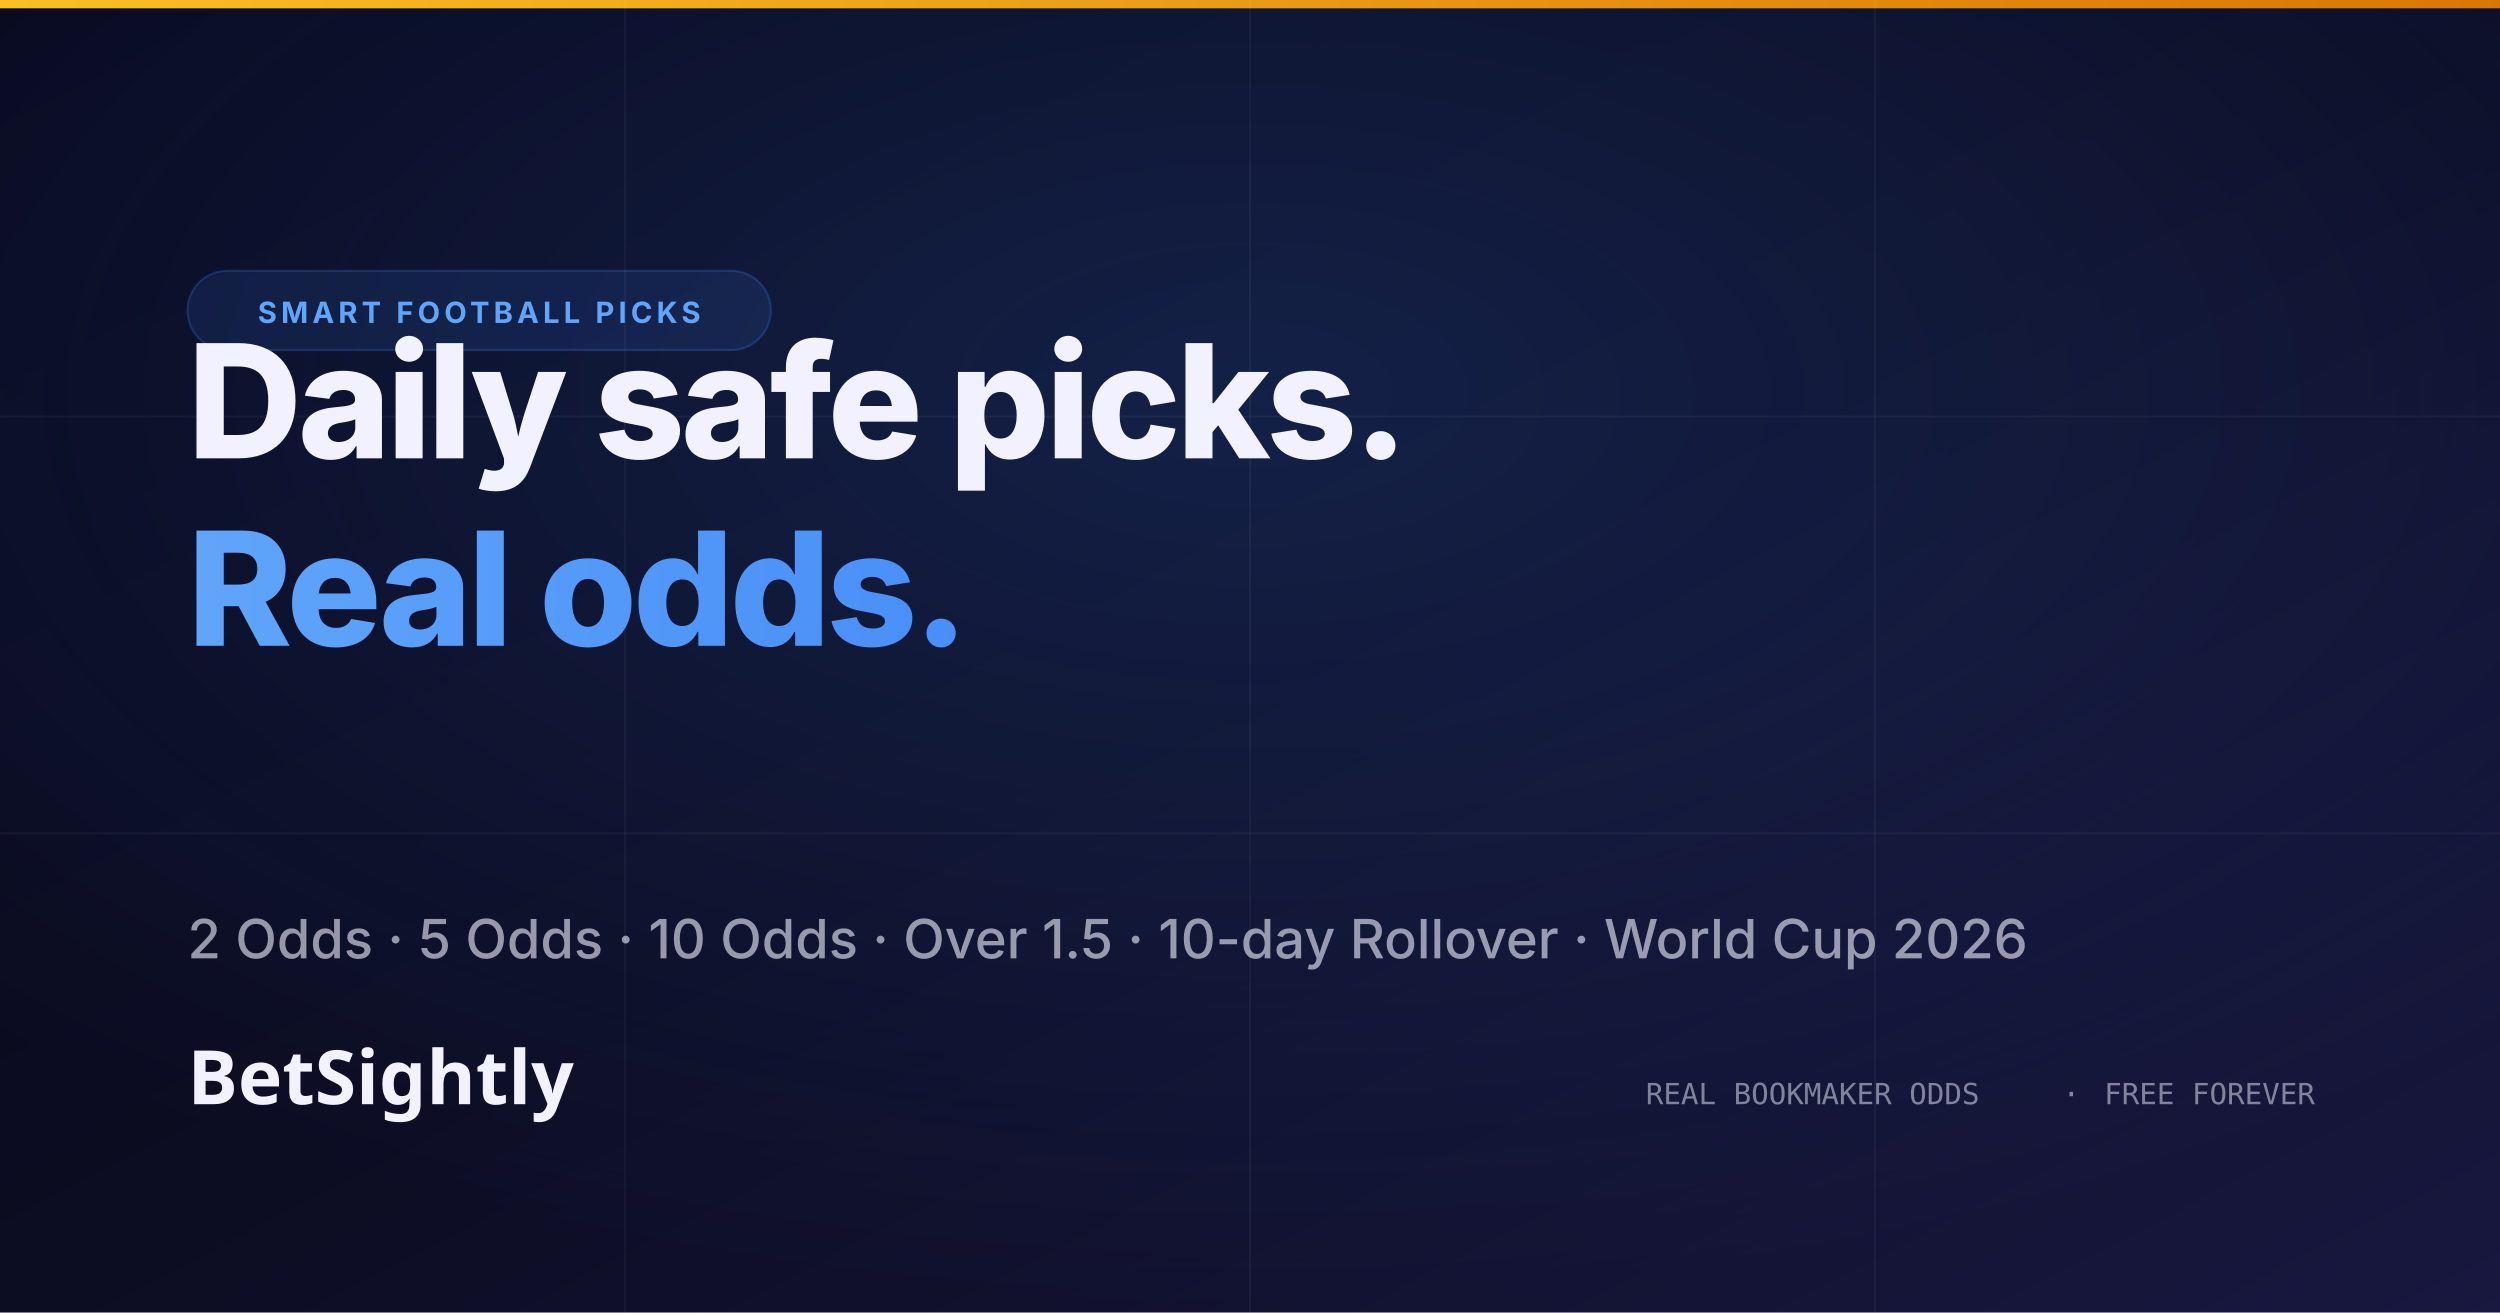
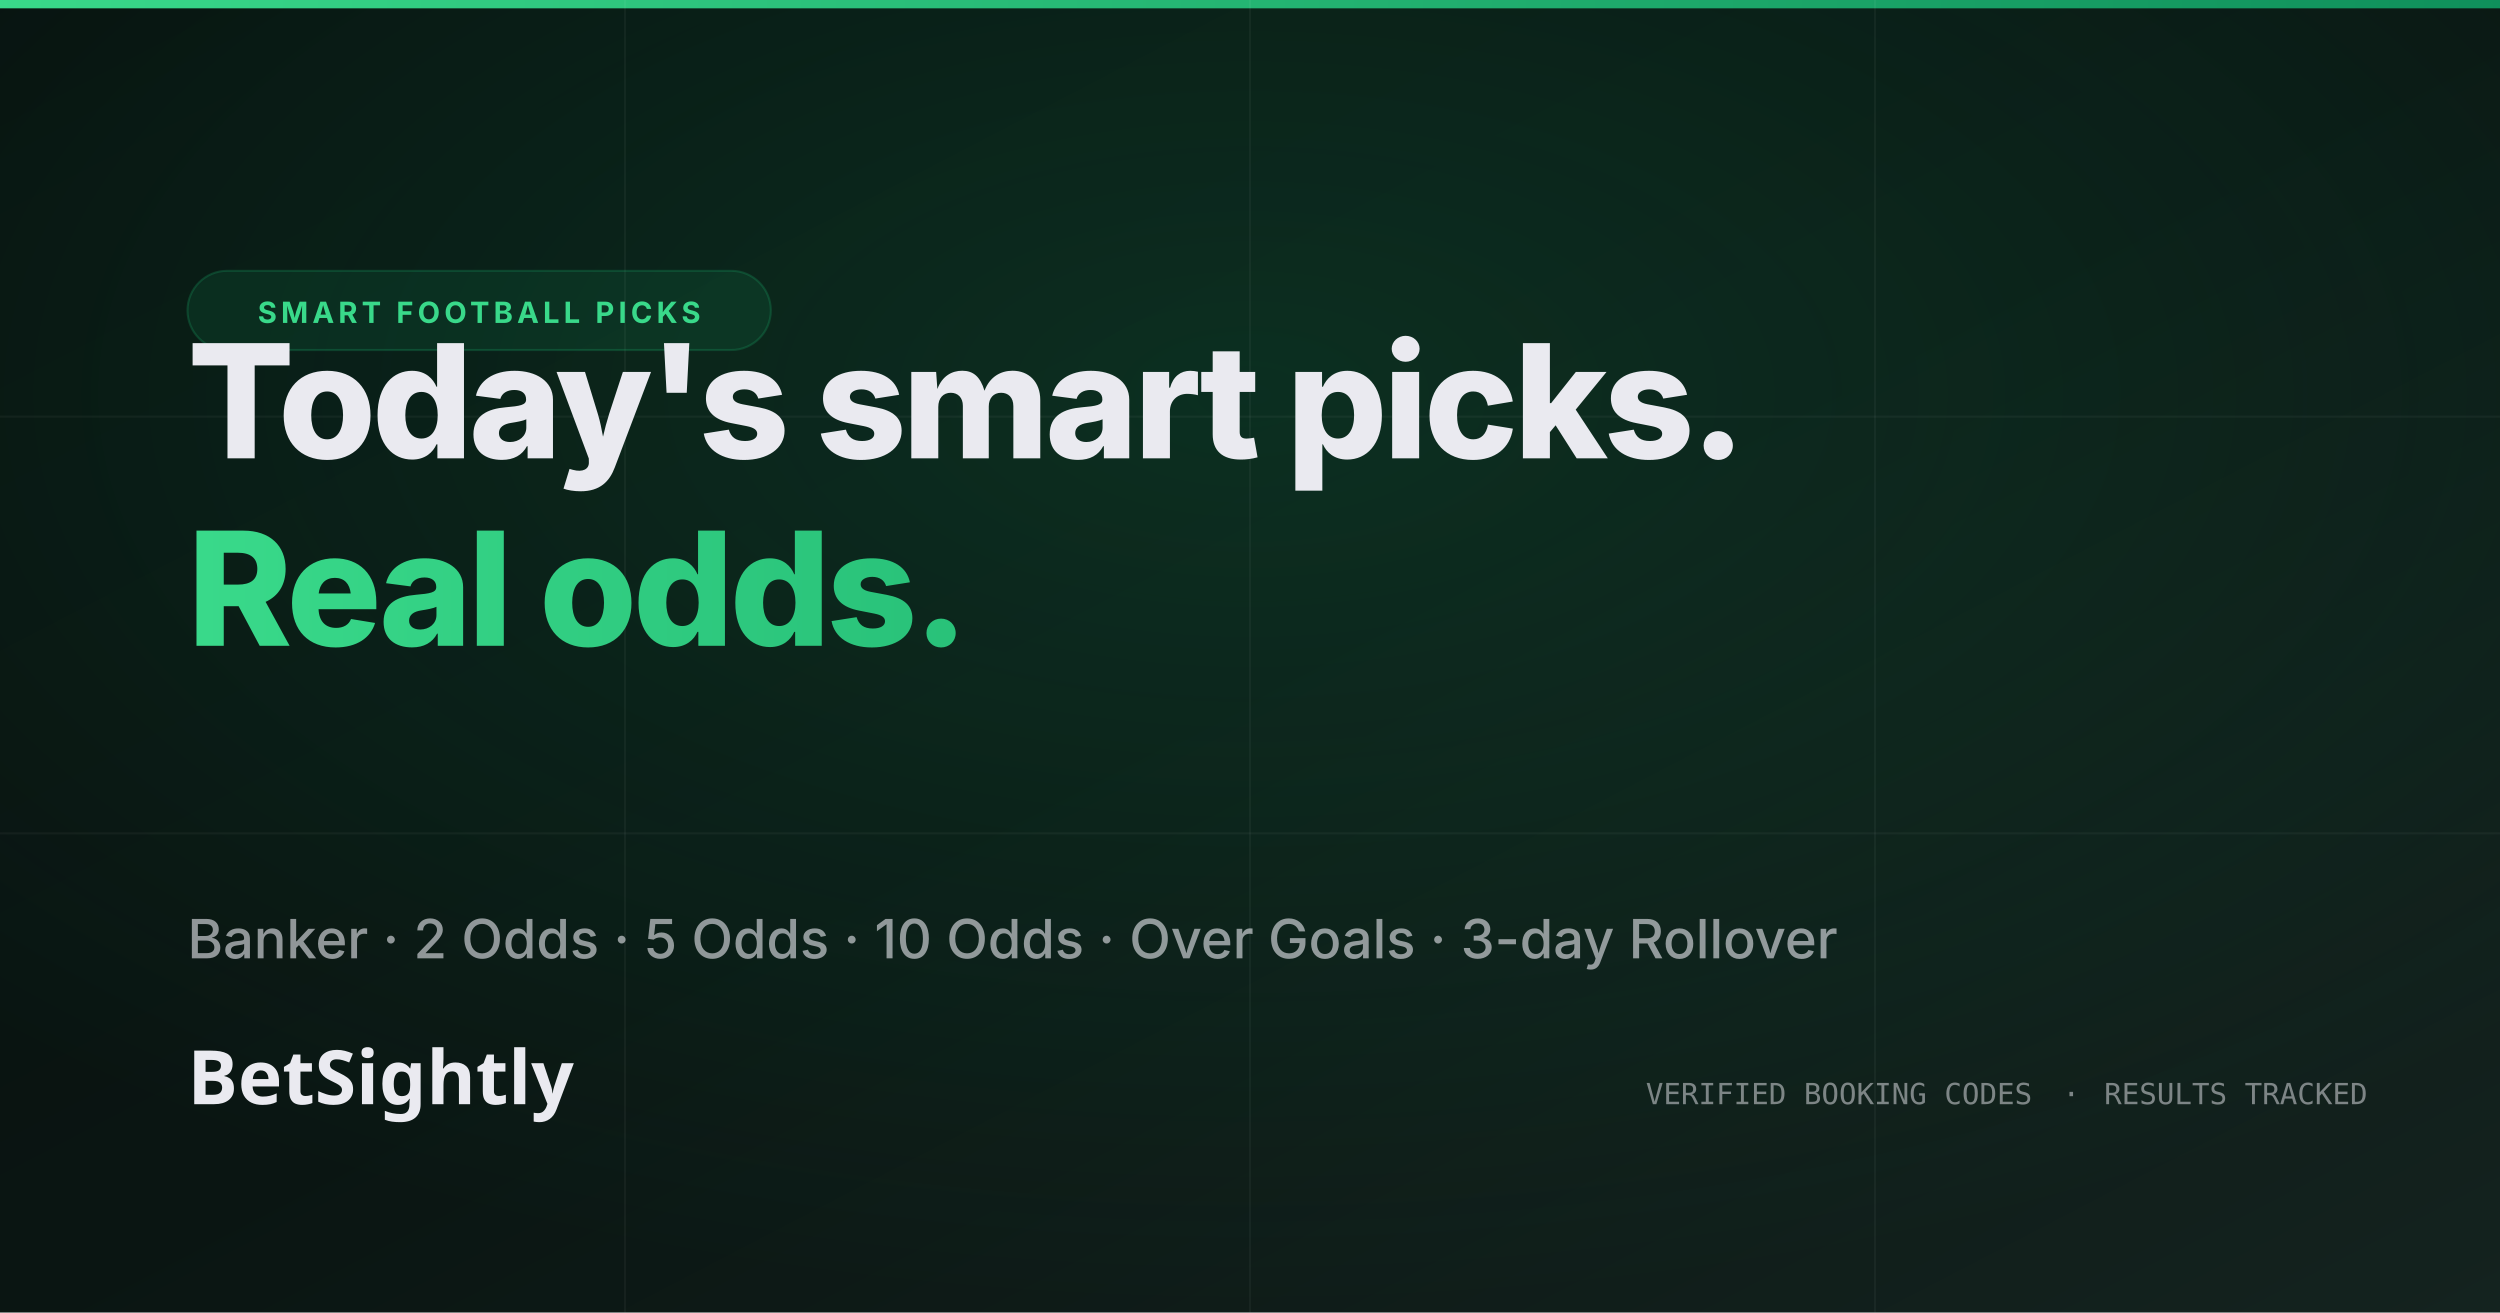
<svg xmlns="http://www.w3.org/2000/svg" viewBox="0 0 1200 630" width="1200" height="630">
  <defs>
    <linearGradient id="bg" x1="0" y1="0" x2="1" y2="1">
-       <stop offset="0" stop-color="#07071a" />
-       <stop offset="0.5" stop-color="#0c0c22" />
-       <stop offset="1" stop-color="#181840" />
+       <stop offset="0" stop-color="#07100e" />
+       <stop offset="0.5" stop-color="#0a1512" />
+       <stop offset="1" stop-color="#14231f" />
    </linearGradient>
    <linearGradient id="brand" x1="0" y1="0" x2="1" y2="0">
-       <stop offset="0" stop-color="#60a5fa" />
-       <stop offset="1" stop-color="#3b82f6" />
+       <stop offset="0" stop-color="#39d98a" />
+       <stop offset="1" stop-color="#18aa68" />
    </linearGradient>
    <linearGradient id="gold" x1="0" y1="0" x2="1" y2="0">
-       <stop offset="0" stop-color="#fbbf24" />
-       <stop offset="1" stop-color="#d97706" />
+       <stop offset="0" stop-color="#39d98a" />
+       <stop offset="1" stop-color="#0f905b" />
    </linearGradient>
    <radialGradient id="glow" cx="0.5" cy="0.3" r="0.7">
-       <stop offset="0" stop-color="#3b82f6" stop-opacity="0.18" />
-       <stop offset="1" stop-color="#3b82f6" stop-opacity="0" />
+       <stop offset="0" stop-color="#18aa68" stop-opacity="0.18" />
+       <stop offset="1" stop-color="#18aa68" stop-opacity="0" />
    </radialGradient>
  </defs>
  <rect width="1200" height="630" fill="url(#bg)" />
  <rect width="1200" height="630" fill="url(#glow)" />
  <rect x="0" y="0" width="1200" height="4" fill="url(#gold)" />
  <g stroke="#ffffff" stroke-opacity="0.04" stroke-width="1">
    <line x1="0" y1="200" x2="1200" y2="200" />
    <line x1="0" y1="400" x2="1200" y2="400" />
    <line x1="300" y1="0" x2="300" y2="630" />
    <line x1="600" y1="0" x2="600" y2="630" />
    <line x1="900" y1="0" x2="900" y2="630" />
  </g>
  <g transform="translate(90, 130)">
-     <rect width="280" height="38" rx="19" fill="#3b82f6" fill-opacity="0.12" stroke="#3b82f6" stroke-opacity="0.25" />
-     <text x="140" y="25" font-family="'Plus Jakarta Sans', -apple-system, sans-serif" font-size="14" font-weight="700" fill="#60a5fa" text-anchor="middle" letter-spacing="2">SMART FOOTBALL PICKS</text>
+     <rect width="280" height="38" rx="19" fill="#18aa68" fill-opacity="0.12" stroke="#18aa68" stroke-opacity="0.25" />
+     <text x="140" y="25" font-family="'Plus Jakarta Sans', -apple-system, sans-serif" font-size="14" font-weight="700" fill="#39d98a" text-anchor="middle" letter-spacing="2">SMART FOOTBALL PICKS</text>
  </g>
  <g transform="translate(90, 220)">
-     <text font-family="'Plus Jakarta Sans', -apple-system, sans-serif" font-size="76" font-weight="800" fill="#f1f1ff" letter-spacing="-2">
-       <tspan x="0" dy="0">Daily safe picks.</tspan>
+     <text font-family="'Plus Jakarta Sans', -apple-system, sans-serif" font-size="76" font-weight="800" fill="#eaeaf0" letter-spacing="-2">
+       <tspan x="0" dy="0">Today's smart picks.</tspan>
      <tspan x="0" dy="90" fill="url(#brand)">Real odds.</tspan>
    </text>
  </g>
-   <text x="90" y="460" font-family="'Plus Jakarta Sans', -apple-system, sans-serif" font-size="26" font-weight="500" fill="#f1f1ff" fill-opacity="0.6">
-     2 Odds · 5 Odds · 10 Odds · Over 1.5 · 10-day Rollover · World Cup 2026
+   <text x="90" y="460" font-family="'Plus Jakarta Sans', -apple-system, sans-serif" font-size="26" font-weight="500" fill="#eaeaf0" fill-opacity="0.6">
+     Banker · 2 Odds · 5 Odds · 10 Odds · Over Goals · 3-day Rollover
  </text>
  <g transform="translate(90, 530)">
-     <text font-family="'Clash Display', 'Plus Jakarta Sans', sans-serif" font-size="36" font-weight="800" fill="#f1f1ff">BetSightly</text>
+     <text font-family="'Clash Display', 'Plus Jakarta Sans', sans-serif" font-size="36" font-weight="800" fill="#eaeaf0">BetSightly</text>
    <g transform="translate(700, 0)">
-       <text font-family="'JetBrains Mono', monospace" font-size="14" fill="#f1f1ff" fill-opacity="0.5">
-         <tspan x="0" y="0">REAL BOOKMAKER ODDS</tspan>
+       <text font-family="'JetBrains Mono', monospace" font-size="14" fill="#eaeaf0" fill-opacity="0.5">
+         <tspan x="0" y="0">VERIFIED BOOKING CODES</tspan>
        <tspan x="200" y="0">·</tspan>
-         <tspan x="220" y="0">FREE FOREVER</tspan>
+         <tspan x="220" y="0">RESULTS TRACKED</tspan>
      </text>
    </g>
  </g>
</svg>
